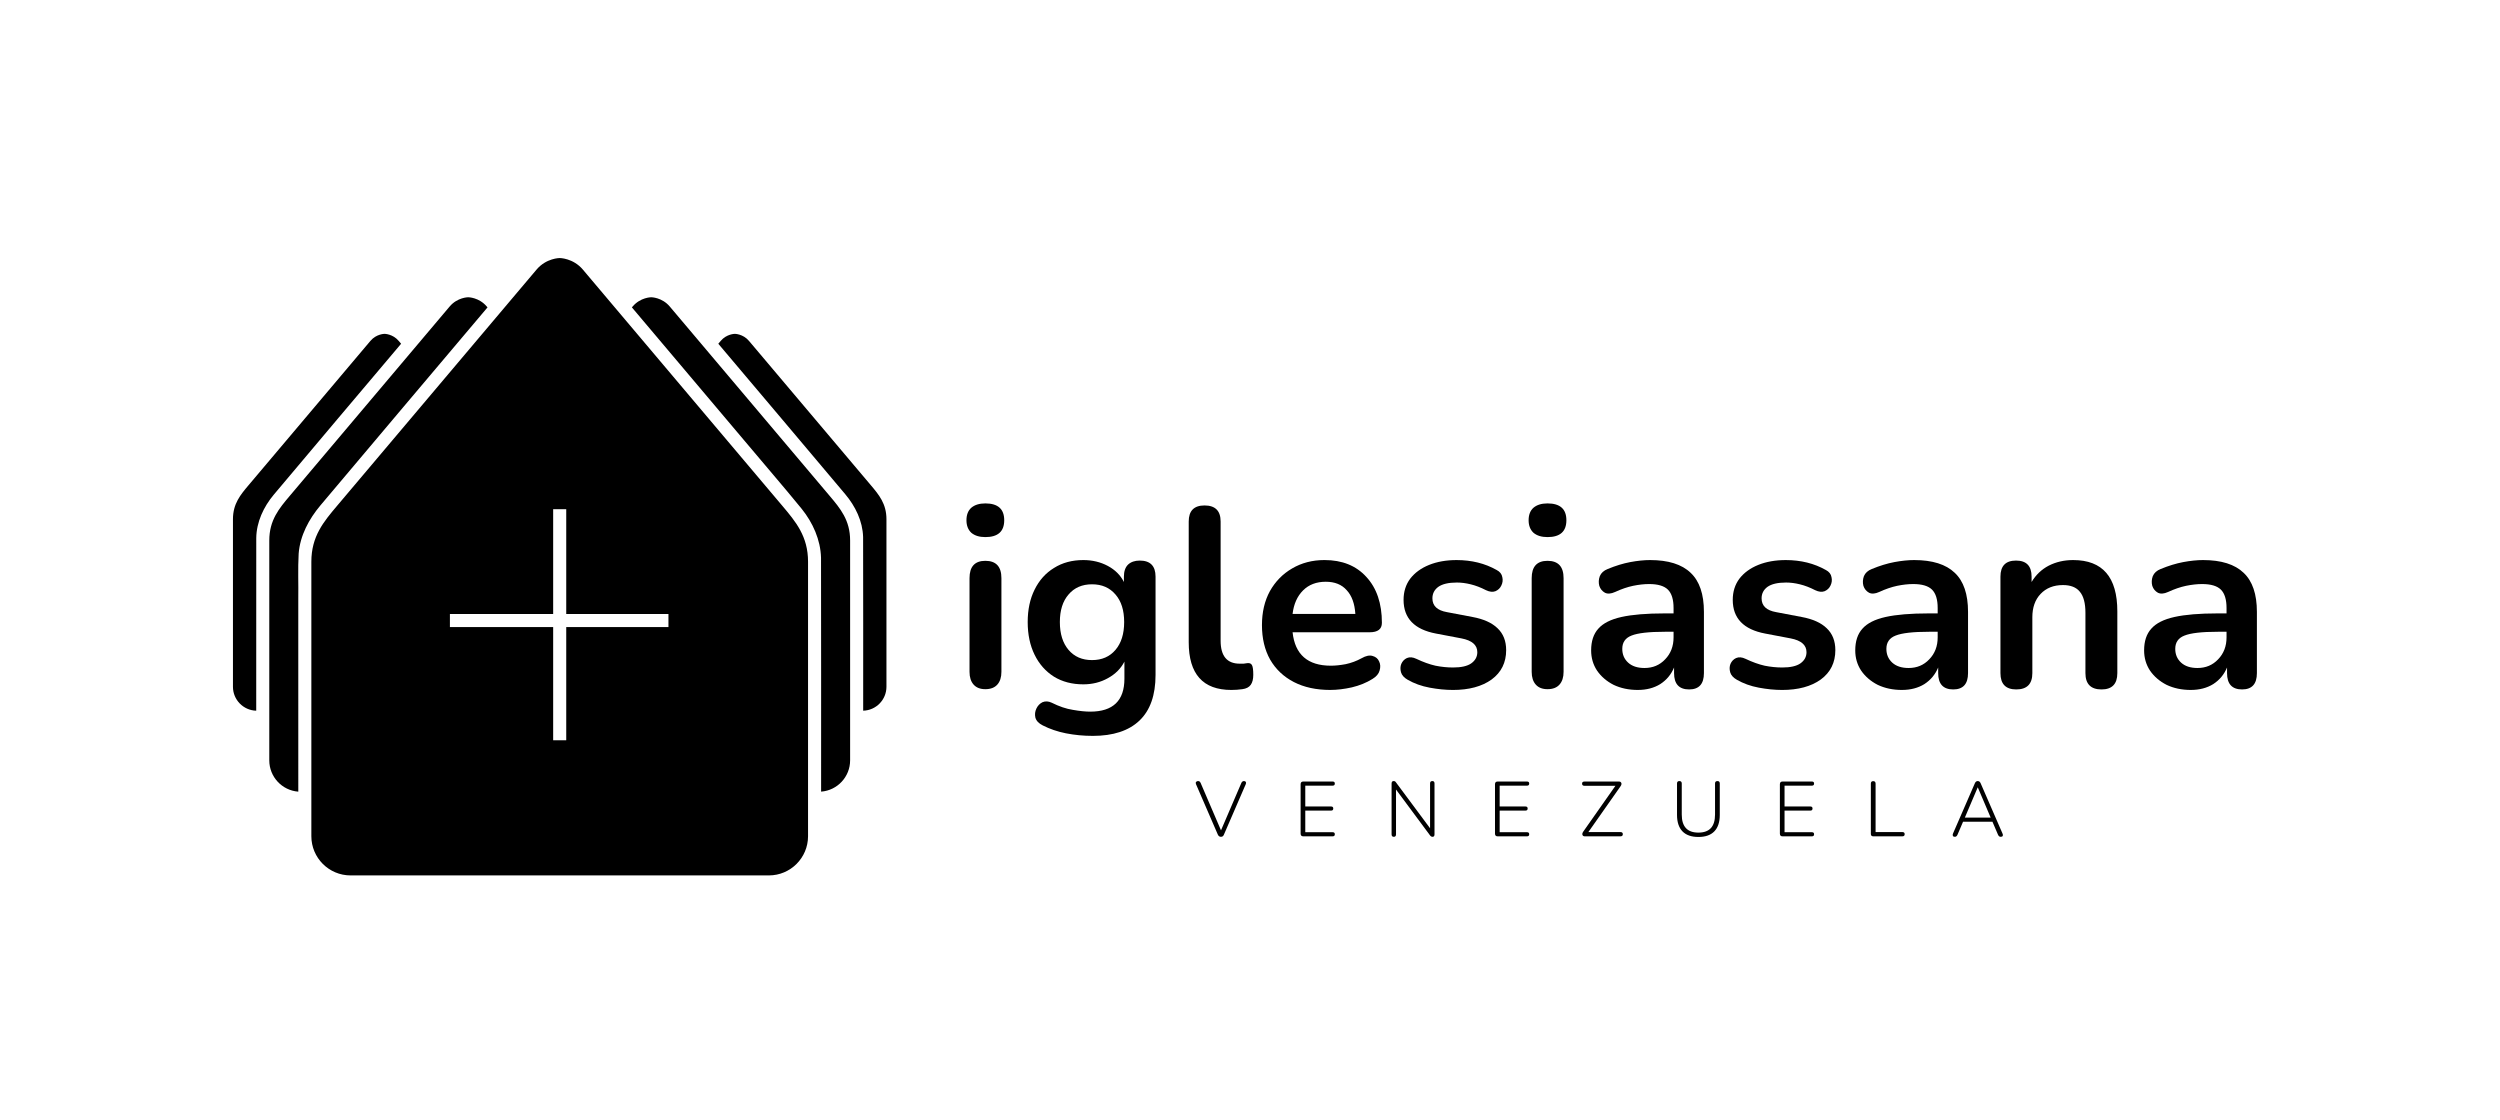
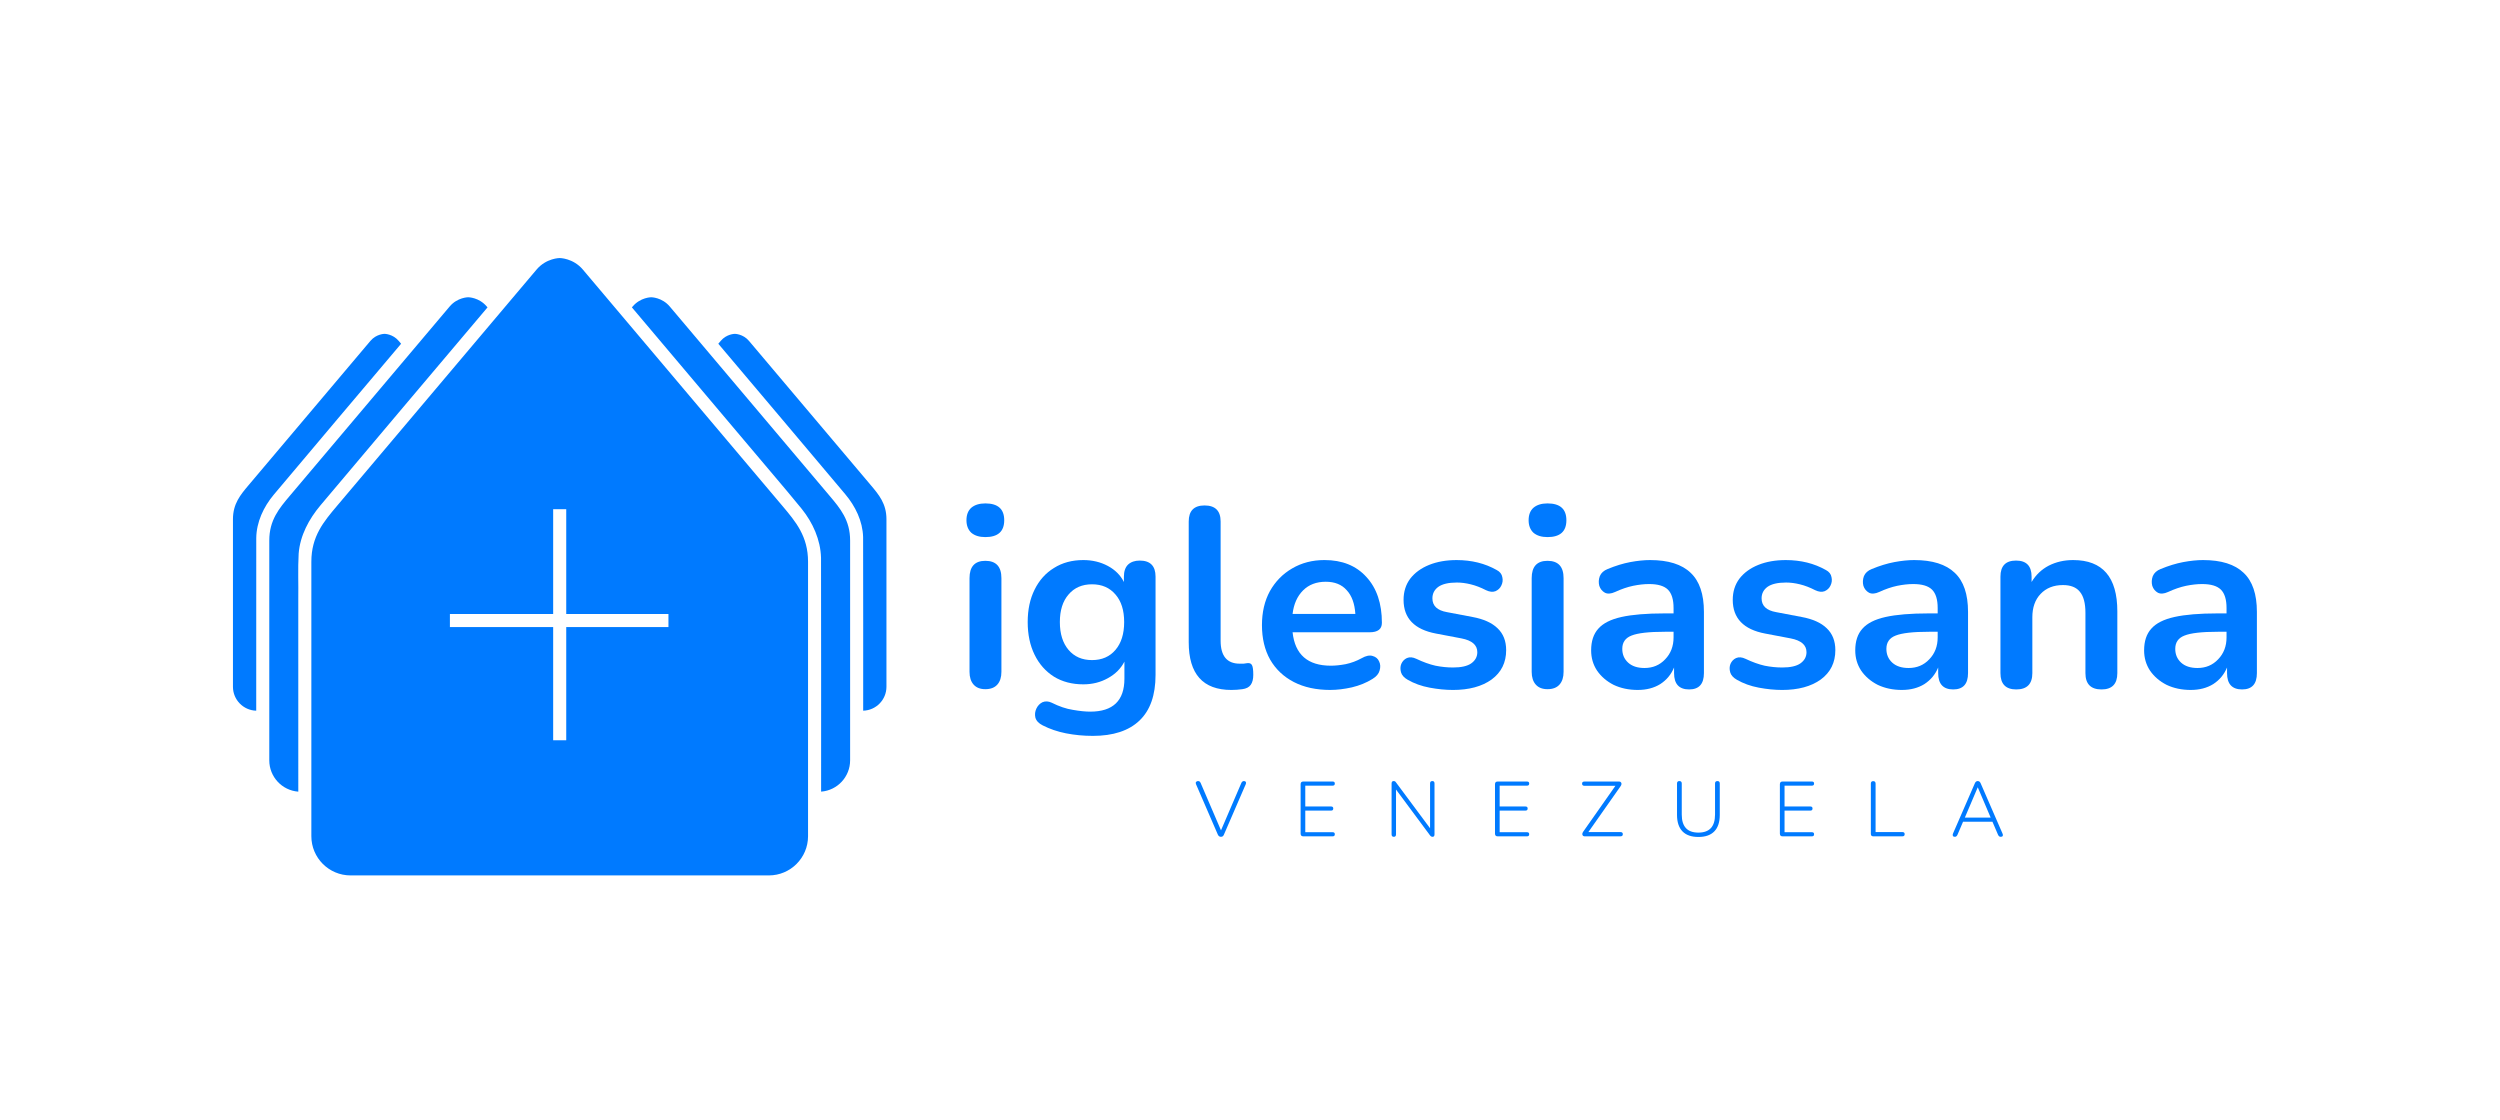
<svg xmlns="http://www.w3.org/2000/svg" xmlns:xlink="http://www.w3.org/1999/xlink" width="3350" height="1500" viewBox="0 0 3350 1500" version="1.1" id="svg989">
  <defs id="defs983">
    <linearGradient id="linearGradient1019-6-7">
      <stop style="stop-color:#00ffff;stop-opacity:1" offset="0" id="stop1570" />
      <stop style="stop-color:#00aaaa;stop-opacity:1" offset="1" id="stop1572" />
    </linearGradient>
    <filter style="color-interpolation-filters:sRGB" id="filter10753" x="-0.01" y="-0.01" width="1.019" height="1.02">
      <feGaussianBlur stdDeviation="5" result="blur" id="feGaussianBlur10745" />
      <feComposite in="SourceGraphic" in2="blur" operator="atop" result="composite1" id="feComposite10747" />
      <feComposite in2="composite1" operator="in" result="composite2" id="feComposite10749" />
      <feComposite in2="composite2" operator="in" result="composite3" id="feComposite10751" />
    </filter>
    <filter style="color-interpolation-filters:sRGB" id="filter14693" x="-0.01" y="-0.01" width="1.019" height="1.02">
      <feGaussianBlur stdDeviation="5 5" result="blur" id="feGaussianBlur14691" />
    </filter>
    <linearGradient xlink:href="#linearGradient1019-6-7" id="linearGradient3020" x1="1388.962" y1="-202.876" x2="116.834" y2="984.163" gradientUnits="userSpaceOnUse" spreadMethod="repeat" />
    <filter style="color-interpolation-filters:sRGB" id="filter876" x="-0.002" width="1.005" y="-0.002" height="1.005">
      <feGaussianBlur stdDeviation="1.215" id="feGaussianBlur878" />
    </filter>
  </defs>
  <g id="layer1" transform="translate(0,364.4583)" style="display:none">
    <path style="opacity:1;fill:url(#linearGradient3020);fill-opacity:1;stroke:none;stroke-width:15.261;stroke-linecap:round;stroke-linejoin:miter;stroke-miterlimit:4;stroke-dasharray:none;stroke-opacity:1;filter:url(#filter876)" d="m 749.999,-204.876 c 0,0 -25.665,2e-5 -44.34,22.143 v 0.002 l -29.736,35.191 -325.922,386 -25.736,30.48 c -25.739,30.481 -49.266,58.344 -49.266,107.019 v 443.941 81.059 c 0,41.421 33.579,75 75,75 h 358.5 v -0.025 H 1054.749 v 0.025 h 95.25 c 41.421,0 75,-33.579 75,-75 v -81.059 -443.941 c 0,-48.675 -23.526,-76.538 -49.264,-107.019 l -25.736,-30.48 -325.922,-386 -29.713,-35.191 c -18.698,-22.145 -44.365,-22.145 -44.365,-22.145 z m -175,75 c 0,0 -20.557,4.1e-4 -35.516,17.736 v 0.002 l -23.818,28.188 -261.059,309.182 -20.615,24.414 c -20.615,24.415 -39.459,46.733 -39.459,85.721 v 355.592 64.928 c 0.008,31.392 24.186,57.486 55.486,59.883 -0.132,-122.6 0.077,-245.208 -0.019,-367.809 0.473,-29.158 -0.953,-58.381 0.713,-87.502 2.661,-34.52 19.694,-66.1 41.625,-92.225 106.304,-126.406 213.076,-252.501 319.59,-378.721 l -1.393,-1.65 c -14.977,-17.738 -35.535,-17.738 -35.535,-17.738 z m 350.002,0 c 0,0 -20.56,6.4e-4 -35.537,17.738 l -1.381,1.637 c 71.789,84.92 143.409,169.991 215.213,254.898 36.412,43.574 73.722,86.413 109.58,130.441 21.306,26.505 35.984,59.12 36.953,93.459 0.364,149.139 0.122,298.288 0.164,447.432 31.281,-2.402 55.447,-28.47 55.475,-59.844 v -64.928 -355.592 c 0,-38.988 -18.844,-61.306 -39.459,-85.721 l -20.615,-24.414 -261.059,-309.182 -23.82,-28.188 v -0.002 c -14.959,-17.736 -35.514,-17.736 -35.514,-17.736 z m -510.004,70 c 0,0 -15.666,7.8e-4 -27.066,13.518 v 0.002 l -18.152,21.482 -198.957,235.631 -15.711,18.607 c -15.711,18.607 -30.072,35.615 -30.072,65.328 v 271.002 49.482 c 0.015,24.777 19.738,45.047 44.506,45.738 -0.083,-110.04 -0.004,-220.085 0.062,-330.123 0.381,-30.703 14.006,-59.746 33.457,-82.99 80.947,-96.432 162.377,-192.532 243.59,-288.74 l -4.574,-5.418 c -11.414,-13.518 -27.082,-13.52 -27.082,-13.52 z m 670.004,0 c 0,0 -15.668,10e-4 -27.082,13.52 l -4.566,5.408 c 80.997,95.862 162.035,191.737 242.809,287.785 19.319,22.938 33.28,51.416 34.148,81.812 0.32,110.744 0.139,221.497 0.148,332.246 24.759,-0.692 44.479,-20.95 44.504,-45.719 v -49.482 -271.002 c 0,-29.713 -14.363,-46.721 -30.074,-65.328 l -15.709,-18.607 -198.959,-235.631 -18.152,-21.482 v -0.002 c -11.4,-13.517 -27.066,-13.518 -27.066,-13.518 z M 737.499,275.46 h 25 v 200.5 h 195.5 v 25 h -195.5 v 216.5 h -25 v -216.5 h -197.5 v -25 h 197.5 z" id="path2018" />
    <rect style="opacity:0.99;fill:#20989f;fill-opacity:1;stroke:none;stroke-width:25;stroke-linecap:round;stroke-linejoin:miter;stroke-miterlimit:4;stroke-dasharray:none;stroke-opacity:1" id="rect1992" height="100" x="994" y="260.041" width="0" />
  </g>
  <g id="layer2" style="display:inline">
-     <g aria-label="iglesiasana" transform="matrix(9.122055,0,0,9.122055,-3057.648,-16018.271)" style="font-style:normal;font-variant:normal;font-weight:bold;font-stretch:normal;font-size:37.485px;line-height:1.25;font-family:Nunito;-inkscape-font-specification:'Nunito Bold';letter-spacing:0px;word-spacing:0px;fill:#000000;fill-opacity:1;stroke:none" id="flowRoot1017">
-       <path d="m 479.936,1834.891 q -1.312,0 -2.062,-0.637 -0.712,-0.675 -0.712,-1.837 0,-1.2 0.712,-1.837 0.75,-0.637 2.062,-0.637 2.774,0 2.774,2.474 0,2.474 -2.774,2.474 z m 0,22.341 q -1.125,0 -1.724,-0.675 -0.6,-0.675 -0.6,-1.874 v -13.757 q 0,-2.549 2.324,-2.549 2.362,0 2.362,2.549 v 13.757 q 0,1.2 -0.6,1.874 -0.6,0.675 -1.762,0.675 z" style="font-style:normal;font-variant:normal;font-weight:bold;font-stretch:normal;font-size:37.485px;font-family:Nunito;-inkscape-font-specification:'Nunito Bold';letter-spacing:0px;fill:#000000;fill-opacity:1" id="path967" />
-       <path d="m 495.718,1864.092 q -2.024,0 -3.936,-0.375 -1.874,-0.375 -3.411,-1.162 -0.9,-0.45 -1.087,-1.162 -0.15,-0.675 0.15,-1.312 0.3,-0.637 0.9,-0.937 0.637,-0.262 1.349,0.075 1.649,0.825 3.111,1.05 1.499,0.262 2.549,0.262 5.023,0 5.023,-4.836 v -2.511 q -0.787,1.537 -2.437,2.437 -1.612,0.9 -3.599,0.9 -2.474,0 -4.311,-1.125 -1.837,-1.162 -2.849,-3.224 -1.012,-2.062 -1.012,-4.798 0,-2.736 1.012,-4.761 1.012,-2.062 2.849,-3.186 1.837,-1.162 4.311,-1.162 1.987,0 3.599,0.862 1.612,0.862 2.362,2.362 v -0.787 q 0,-1.162 0.6,-1.762 0.637,-0.6 1.724,-0.6 2.324,0 2.324,2.362 v 14.432 q 0,4.461 -2.362,6.71 -2.362,2.249 -6.86,2.249 z m -0.112,-11.133 q 2.174,0 3.449,-1.5 1.274,-1.499 1.274,-4.086 0,-2.587 -1.274,-4.048 -1.274,-1.5 -3.449,-1.5 -2.174,0 -3.449,1.5 -1.274,1.462 -1.274,4.048 0,2.586 1.274,4.086 1.274,1.5 3.449,1.5 z" style="font-style:normal;font-variant:normal;font-weight:bold;font-stretch:normal;font-size:37.485px;font-family:Nunito;-inkscape-font-specification:'Nunito Bold';letter-spacing:0px;fill:#000000;fill-opacity:1" id="path969" />
-       <path d="m 516.072,1857.345 q -6.26,0 -6.26,-7.01 v -17.73 q 0,-2.362 2.324,-2.362 2.362,0 2.362,2.362 v 17.506 q 0,3.374 2.811,3.374 0.3,0 0.562,0 0.262,-0.037 0.525,-0.075 0.525,-0.075 0.712,0.3 0.187,0.337 0.187,1.424 0,0.937 -0.375,1.462 -0.375,0.525 -1.237,0.637 -0.787,0.112 -1.612,0.112 z" style="font-style:normal;font-variant:normal;font-weight:bold;font-stretch:normal;font-size:37.485px;font-family:Nunito;-inkscape-font-specification:'Nunito Bold';letter-spacing:0px;fill:#000000;fill-opacity:1" id="path971" />
-       <path d="m 530.616,1857.345 q -3.111,0 -5.36,-1.162 -2.249,-1.162 -3.486,-3.299 -1.2,-2.137 -1.2,-5.061 0,-2.849 1.162,-4.986 1.2,-2.137 3.261,-3.336 2.099,-1.237 4.761,-1.237 3.898,0 6.148,2.474 2.287,2.474 2.287,6.747 0,1.387 -1.799,1.387 h -11.321 q 0.525,4.91 5.623,4.91 0.975,0 2.174,-0.225 1.237,-0.262 2.324,-0.862 0.975,-0.562 1.649,-0.337 0.675,0.187 0.937,0.787 0.3,0.6 0.075,1.349 -0.187,0.712 -1.05,1.237 -1.312,0.825 -3.036,1.237 -1.687,0.375 -3.149,0.375 z m -0.675,-15.894 q -2.062,0 -3.336,1.274 -1.274,1.274 -1.537,3.449 h 9.221 q -0.15,-2.287 -1.274,-3.486 -1.087,-1.237 -3.074,-1.237 z" style="font-style:normal;font-variant:normal;font-weight:bold;font-stretch:normal;font-size:37.485px;font-family:Nunito;-inkscape-font-specification:'Nunito Bold';letter-spacing:0px;fill:#000000;fill-opacity:1" id="path973" />
-       <path d="m 548.609,1857.345 q -1.612,0 -3.411,-0.337 -1.799,-0.337 -3.224,-1.162 -0.787,-0.45 -0.975,-1.087 -0.187,-0.675 0.037,-1.237 0.262,-0.6 0.825,-0.862 0.6,-0.262 1.387,0.112 1.499,0.712 2.811,1.012 1.312,0.262 2.586,0.262 1.799,0 2.661,-0.6 0.9,-0.637 0.9,-1.649 0,-1.574 -2.324,-2.024 l -3.749,-0.712 q -4.761,-0.9 -4.761,-4.948 0,-1.799 0.975,-3.111 1.012,-1.312 2.774,-2.024 1.762,-0.712 4.048,-0.712 3.299,0 5.885,1.462 0.712,0.375 0.825,1.05 0.15,0.637 -0.15,1.237 -0.262,0.562 -0.862,0.825 -0.6,0.225 -1.387,-0.15 -1.162,-0.6 -2.249,-0.862 -1.05,-0.262 -2.024,-0.262 -1.837,0 -2.736,0.637 -0.862,0.637 -0.862,1.687 0,1.649 2.137,2.024 l 3.749,0.712 q 2.437,0.45 3.674,1.649 1.274,1.2 1.274,3.224 0,2.736 -2.137,4.311 -2.137,1.537 -5.698,1.537 z" style="font-style:normal;font-variant:normal;font-weight:bold;font-stretch:normal;font-size:37.485px;font-family:Nunito;-inkscape-font-specification:'Nunito Bold';letter-spacing:0px;fill:#000000;fill-opacity:1" id="path975" />
-       <path d="m 562.516,1834.891 q -1.312,0 -2.062,-0.637 -0.712,-0.675 -0.712,-1.837 0,-1.2 0.712,-1.837 0.75,-0.637 2.062,-0.637 2.774,0 2.774,2.474 0,2.474 -2.774,2.474 z m 0,22.341 q -1.125,0 -1.724,-0.675 -0.6,-0.675 -0.6,-1.874 v -13.757 q 0,-2.549 2.324,-2.549 2.362,0 2.362,2.549 v 13.757 q 0,1.2 -0.6,1.874 -0.6,0.675 -1.762,0.675 z" style="font-style:normal;font-variant:normal;font-weight:bold;font-stretch:normal;font-size:37.485px;font-family:Nunito;-inkscape-font-specification:'Nunito Bold';letter-spacing:0px;fill:#000000;fill-opacity:1" id="path977" />
-       <path d="m 575.786,1857.345 q -1.987,0 -3.561,-0.75 -1.537,-0.787 -2.437,-2.099 -0.862,-1.312 -0.862,-2.961 0,-2.024 1.05,-3.186 1.05,-1.2 3.411,-1.724 2.362,-0.525 6.335,-0.525 h 1.312 v -0.787 q 0,-1.874 -0.825,-2.699 -0.825,-0.825 -2.774,-0.825 -1.087,0 -2.362,0.262 -1.237,0.262 -2.624,0.9 -0.9,0.412 -1.499,0.113 -0.6,-0.337 -0.825,-1.012 -0.187,-0.712 0.075,-1.425 0.3,-0.712 1.162,-1.05 1.724,-0.712 3.299,-1.012 1.612,-0.3 2.924,-0.3 4.011,0 5.96,1.874 1.949,1.837 1.949,5.735 v 8.996 q 0,2.399 -2.174,2.399 -2.212,0 -2.212,-2.399 v -0.825 q -0.637,1.537 -2.024,2.437 -1.387,0.862 -3.299,0.862 z m 0.975,-3.224 q 1.837,0 3.036,-1.274 1.237,-1.274 1.237,-3.224 v -0.825 h -1.274 q -3.524,0 -4.911,0.562 -1.349,0.525 -1.349,1.949 0,1.237 0.862,2.024 0.862,0.787 2.399,0.787 z" style="font-style:normal;font-variant:normal;font-weight:bold;font-stretch:normal;font-size:37.485px;font-family:Nunito;-inkscape-font-specification:'Nunito Bold';letter-spacing:0px;fill:#000000;fill-opacity:1" id="path979" />
-       <path d="m 596.965,1857.345 q -1.612,0 -3.411,-0.337 -1.799,-0.337 -3.224,-1.162 -0.787,-0.45 -0.975,-1.087 -0.187,-0.675 0.037,-1.237 0.262,-0.6 0.825,-0.862 0.6,-0.262 1.387,0.112 1.499,0.712 2.811,1.012 1.312,0.262 2.586,0.262 1.799,0 2.661,-0.6 0.9,-0.637 0.9,-1.649 0,-1.574 -2.324,-2.024 l -3.749,-0.712 q -4.761,-0.9 -4.761,-4.948 0,-1.799 0.975,-3.111 1.012,-1.312 2.774,-2.024 1.762,-0.712 4.048,-0.712 3.299,0 5.885,1.462 0.712,0.375 0.825,1.05 0.15,0.637 -0.15,1.237 -0.262,0.562 -0.862,0.825 -0.6,0.225 -1.387,-0.15 -1.162,-0.6 -2.249,-0.862 -1.05,-0.262 -2.024,-0.262 -1.837,0 -2.736,0.637 -0.862,0.637 -0.862,1.687 0,1.649 2.137,2.024 l 3.749,0.712 q 2.437,0.45 3.674,1.649 1.274,1.2 1.274,3.224 0,2.736 -2.137,4.311 -2.137,1.537 -5.698,1.537 z" style="font-style:normal;font-variant:normal;font-weight:bold;font-stretch:normal;font-size:37.485px;font-family:Nunito;-inkscape-font-specification:'Nunito Bold';letter-spacing:0px;fill:#000000;fill-opacity:1" id="path981" />
-       <path d="m 614.583,1857.345 q -1.987,0 -3.561,-0.75 -1.537,-0.787 -2.437,-2.099 -0.862,-1.312 -0.862,-2.961 0,-2.024 1.05,-3.186 1.05,-1.2 3.411,-1.724 2.362,-0.525 6.335,-0.525 h 1.312 v -0.787 q 0,-1.874 -0.825,-2.699 -0.825,-0.825 -2.774,-0.825 -1.087,0 -2.362,0.262 -1.237,0.262 -2.624,0.9 -0.9,0.412 -1.499,0.113 -0.6,-0.337 -0.825,-1.012 -0.187,-0.712 0.075,-1.425 0.3,-0.712 1.162,-1.05 1.724,-0.712 3.299,-1.012 1.612,-0.3 2.924,-0.3 4.011,0 5.96,1.874 1.949,1.837 1.949,5.735 v 8.996 q 0,2.399 -2.174,2.399 -2.212,0 -2.212,-2.399 v -0.825 q -0.637,1.537 -2.024,2.437 -1.387,0.862 -3.299,0.862 z m 0.975,-3.224 q 1.837,0 3.036,-1.274 1.237,-1.274 1.237,-3.224 v -0.825 h -1.274 q -3.524,0 -4.911,0.562 -1.349,0.525 -1.349,1.949 0,1.237 0.862,2.024 0.862,0.787 2.399,0.787 z" style="font-style:normal;font-variant:normal;font-weight:bold;font-stretch:normal;font-size:37.485px;font-family:Nunito;-inkscape-font-specification:'Nunito Bold';letter-spacing:0px;fill:#000000;fill-opacity:1" id="path983" />
-       <path d="m 631.376,1857.27 q -2.324,0 -2.324,-2.399 v -14.169 q 0,-2.362 2.287,-2.362 2.287,0 2.287,2.362 v 0.787 q 0.937,-1.574 2.512,-2.399 1.612,-0.825 3.599,-0.825 6.485,0 6.485,7.535 v 9.071 q 0,2.399 -2.324,2.399 -2.362,0 -2.362,-2.399 v -8.847 q 0,-2.137 -0.825,-3.111 -0.787,-0.975 -2.474,-0.975 -2.062,0 -3.299,1.312 -1.2,1.274 -1.2,3.411 v 8.209 q 0,2.399 -2.362,2.399 z" style="font-style:normal;font-variant:normal;font-weight:bold;font-stretch:normal;font-size:37.485px;font-family:Nunito;-inkscape-font-specification:'Nunito Bold';letter-spacing:0px;fill:#000000;fill-opacity:1" id="path985" />
-       <path d="m 657.016,1857.345 q -1.987,0 -3.561,-0.75 -1.537,-0.787 -2.437,-2.099 -0.862,-1.312 -0.862,-2.961 0,-2.024 1.05,-3.186 1.05,-1.2 3.411,-1.724 2.362,-0.525 6.335,-0.525 h 1.312 v -0.787 q 0,-1.874 -0.825,-2.699 -0.825,-0.825 -2.774,-0.825 -1.087,0 -2.362,0.262 -1.237,0.262 -2.624,0.9 -0.9,0.412 -1.499,0.113 -0.6,-0.337 -0.825,-1.012 -0.187,-0.712 0.075,-1.425 0.3,-0.712 1.162,-1.05 1.724,-0.712 3.299,-1.012 1.612,-0.3 2.924,-0.3 4.011,0 5.96,1.874 1.949,1.837 1.949,5.735 v 8.996 q 0,2.399 -2.174,2.399 -2.212,0 -2.212,-2.399 v -0.825 q -0.637,1.537 -2.024,2.437 -1.387,0.862 -3.299,0.862 z m 0.975,-3.224 q 1.837,0 3.036,-1.274 1.237,-1.274 1.237,-3.224 v -0.825 h -1.274 q -3.524,0 -4.911,0.562 -1.349,0.525 -1.349,1.949 0,1.237 0.862,2.024 0.862,0.787 2.399,0.787 z" style="font-style:normal;font-variant:normal;font-weight:bold;font-stretch:normal;font-size:37.485px;font-family:Nunito;-inkscape-font-specification:'Nunito Bold';letter-spacing:0px;fill:#000000;fill-opacity:1" id="path987" />
+     <g aria-label="iglesiasana" transform="matrix(9.122055,0,0,9.122055,-3057.648,-16018.271)" style="font-style:normal;font-variant:normal;font-weight:bold;font-stretch:normal;font-size:37.485px;line-height:1.25;font-family:Nunito;-inkscape-font-specification:'Nunito Bold';letter-spacing:0px;word-spacing:0px;fill:#007aff;fill-opacity:1;stroke:none" id="flowRoot1017">
+       <path d="m 479.936,1834.891 q -1.312,0 -2.062,-0.637 -0.712,-0.675 -0.712,-1.837 0,-1.2 0.712,-1.837 0.75,-0.637 2.062,-0.637 2.774,0 2.774,2.474 0,2.474 -2.774,2.474 z m 0,22.341 q -1.125,0 -1.724,-0.675 -0.6,-0.675 -0.6,-1.874 v -13.757 q 0,-2.549 2.324,-2.549 2.362,0 2.362,2.549 v 13.757 q 0,1.2 -0.6,1.874 -0.6,0.675 -1.762,0.675 z" style="font-style:normal;font-variant:normal;font-weight:bold;font-stretch:normal;font-size:37.485px;font-family:Nunito;-inkscape-font-specification:'Nunito Bold';letter-spacing:0px;fill:#007aff;fill-opacity:1" id="path967" />
+       <path d="m 495.718,1864.092 q -2.024,0 -3.936,-0.375 -1.874,-0.375 -3.411,-1.162 -0.9,-0.45 -1.087,-1.162 -0.15,-0.675 0.15,-1.312 0.3,-0.637 0.9,-0.937 0.637,-0.262 1.349,0.075 1.649,0.825 3.111,1.05 1.499,0.262 2.549,0.262 5.023,0 5.023,-4.836 v -2.511 q -0.787,1.537 -2.437,2.437 -1.612,0.9 -3.599,0.9 -2.474,0 -4.311,-1.125 -1.837,-1.162 -2.849,-3.224 -1.012,-2.062 -1.012,-4.798 0,-2.736 1.012,-4.761 1.012,-2.062 2.849,-3.186 1.837,-1.162 4.311,-1.162 1.987,0 3.599,0.862 1.612,0.862 2.362,2.362 v -0.787 q 0,-1.162 0.6,-1.762 0.637,-0.6 1.724,-0.6 2.324,0 2.324,2.362 v 14.432 q 0,4.461 -2.362,6.71 -2.362,2.249 -6.86,2.249 z m -0.112,-11.133 q 2.174,0 3.449,-1.5 1.274,-1.499 1.274,-4.086 0,-2.587 -1.274,-4.048 -1.274,-1.5 -3.449,-1.5 -2.174,0 -3.449,1.5 -1.274,1.462 -1.274,4.048 0,2.586 1.274,4.086 1.274,1.5 3.449,1.5 z" style="font-style:normal;font-variant:normal;font-weight:bold;font-stretch:normal;font-size:37.485px;font-family:Nunito;-inkscape-font-specification:'Nunito Bold';letter-spacing:0px;fill:#007aff;fill-opacity:1" id="path969" />
+       <path d="m 516.072,1857.345 q -6.26,0 -6.26,-7.01 v -17.73 q 0,-2.362 2.324,-2.362 2.362,0 2.362,2.362 v 17.506 q 0,3.374 2.811,3.374 0.3,0 0.562,0 0.262,-0.037 0.525,-0.075 0.525,-0.075 0.712,0.3 0.187,0.337 0.187,1.424 0,0.937 -0.375,1.462 -0.375,0.525 -1.237,0.637 -0.787,0.112 -1.612,0.112 z" style="font-style:normal;font-variant:normal;font-weight:bold;font-stretch:normal;font-size:37.485px;font-family:Nunito;-inkscape-font-specification:'Nunito Bold';letter-spacing:0px;fill:#007aff;fill-opacity:1" id="path971" />
+       <path d="m 530.616,1857.345 q -3.111,0 -5.36,-1.162 -2.249,-1.162 -3.486,-3.299 -1.2,-2.137 -1.2,-5.061 0,-2.849 1.162,-4.986 1.2,-2.137 3.261,-3.336 2.099,-1.237 4.761,-1.237 3.898,0 6.148,2.474 2.287,2.474 2.287,6.747 0,1.387 -1.799,1.387 h -11.321 q 0.525,4.91 5.623,4.91 0.975,0 2.174,-0.225 1.237,-0.262 2.324,-0.862 0.975,-0.562 1.649,-0.337 0.675,0.187 0.937,0.787 0.3,0.6 0.075,1.349 -0.187,0.712 -1.05,1.237 -1.312,0.825 -3.036,1.237 -1.687,0.375 -3.149,0.375 z m -0.675,-15.894 q -2.062,0 -3.336,1.274 -1.274,1.274 -1.537,3.449 h 9.221 q -0.15,-2.287 -1.274,-3.486 -1.087,-1.237 -3.074,-1.237 z" style="font-style:normal;font-variant:normal;font-weight:bold;font-stretch:normal;font-size:37.485px;font-family:Nunito;-inkscape-font-specification:'Nunito Bold';letter-spacing:0px;fill:#007aff;fill-opacity:1" id="path973" />
+       <path d="m 548.609,1857.345 q -1.612,0 -3.411,-0.337 -1.799,-0.337 -3.224,-1.162 -0.787,-0.45 -0.975,-1.087 -0.187,-0.675 0.037,-1.237 0.262,-0.6 0.825,-0.862 0.6,-0.262 1.387,0.112 1.499,0.712 2.811,1.012 1.312,0.262 2.586,0.262 1.799,0 2.661,-0.6 0.9,-0.637 0.9,-1.649 0,-1.574 -2.324,-2.024 l -3.749,-0.712 q -4.761,-0.9 -4.761,-4.948 0,-1.799 0.975,-3.111 1.012,-1.312 2.774,-2.024 1.762,-0.712 4.048,-0.712 3.299,0 5.885,1.462 0.712,0.375 0.825,1.05 0.15,0.637 -0.15,1.237 -0.262,0.562 -0.862,0.825 -0.6,0.225 -1.387,-0.15 -1.162,-0.6 -2.249,-0.862 -1.05,-0.262 -2.024,-0.262 -1.837,0 -2.736,0.637 -0.862,0.637 -0.862,1.687 0,1.649 2.137,2.024 l 3.749,0.712 q 2.437,0.45 3.674,1.649 1.274,1.2 1.274,3.224 0,2.736 -2.137,4.311 -2.137,1.537 -5.698,1.537 z" style="font-style:normal;font-variant:normal;font-weight:bold;font-stretch:normal;font-size:37.485px;font-family:Nunito;-inkscape-font-specification:'Nunito Bold';letter-spacing:0px;fill:#007aff;fill-opacity:1" id="path975" />
+       <path d="m 562.516,1834.891 q -1.312,0 -2.062,-0.637 -0.712,-0.675 -0.712,-1.837 0,-1.2 0.712,-1.837 0.75,-0.637 2.062,-0.637 2.774,0 2.774,2.474 0,2.474 -2.774,2.474 z m 0,22.341 q -1.125,0 -1.724,-0.675 -0.6,-0.675 -0.6,-1.874 v -13.757 q 0,-2.549 2.324,-2.549 2.362,0 2.362,2.549 v 13.757 q 0,1.2 -0.6,1.874 -0.6,0.675 -1.762,0.675 z" style="font-style:normal;font-variant:normal;font-weight:bold;font-stretch:normal;font-size:37.485px;font-family:Nunito;-inkscape-font-specification:'Nunito Bold';letter-spacing:0px;fill:#007aff;fill-opacity:1" id="path977" />
+       <path d="m 575.786,1857.345 q -1.987,0 -3.561,-0.75 -1.537,-0.787 -2.437,-2.099 -0.862,-1.312 -0.862,-2.961 0,-2.024 1.05,-3.186 1.05,-1.2 3.411,-1.724 2.362,-0.525 6.335,-0.525 h 1.312 v -0.787 q 0,-1.874 -0.825,-2.699 -0.825,-0.825 -2.774,-0.825 -1.087,0 -2.362,0.262 -1.237,0.262 -2.624,0.9 -0.9,0.412 -1.499,0.113 -0.6,-0.337 -0.825,-1.012 -0.187,-0.712 0.075,-1.425 0.3,-0.712 1.162,-1.05 1.724,-0.712 3.299,-1.012 1.612,-0.3 2.924,-0.3 4.011,0 5.96,1.874 1.949,1.837 1.949,5.735 v 8.996 q 0,2.399 -2.174,2.399 -2.212,0 -2.212,-2.399 v -0.825 q -0.637,1.537 -2.024,2.437 -1.387,0.862 -3.299,0.862 z m 0.975,-3.224 q 1.837,0 3.036,-1.274 1.237,-1.274 1.237,-3.224 v -0.825 h -1.274 q -3.524,0 -4.911,0.562 -1.349,0.525 -1.349,1.949 0,1.237 0.862,2.024 0.862,0.787 2.399,0.787 z" style="font-style:normal;font-variant:normal;font-weight:bold;font-stretch:normal;font-size:37.485px;font-family:Nunito;-inkscape-font-specification:'Nunito Bold';letter-spacing:0px;fill:#007aff;fill-opacity:1" id="path979" />
+       <path d="m 596.965,1857.345 q -1.612,0 -3.411,-0.337 -1.799,-0.337 -3.224,-1.162 -0.787,-0.45 -0.975,-1.087 -0.187,-0.675 0.037,-1.237 0.262,-0.6 0.825,-0.862 0.6,-0.262 1.387,0.112 1.499,0.712 2.811,1.012 1.312,0.262 2.586,0.262 1.799,0 2.661,-0.6 0.9,-0.637 0.9,-1.649 0,-1.574 -2.324,-2.024 l -3.749,-0.712 q -4.761,-0.9 -4.761,-4.948 0,-1.799 0.975,-3.111 1.012,-1.312 2.774,-2.024 1.762,-0.712 4.048,-0.712 3.299,0 5.885,1.462 0.712,0.375 0.825,1.05 0.15,0.637 -0.15,1.237 -0.262,0.562 -0.862,0.825 -0.6,0.225 -1.387,-0.15 -1.162,-0.6 -2.249,-0.862 -1.05,-0.262 -2.024,-0.262 -1.837,0 -2.736,0.637 -0.862,0.637 -0.862,1.687 0,1.649 2.137,2.024 l 3.749,0.712 q 2.437,0.45 3.674,1.649 1.274,1.2 1.274,3.224 0,2.736 -2.137,4.311 -2.137,1.537 -5.698,1.537 z" style="font-style:normal;font-variant:normal;font-weight:bold;font-stretch:normal;font-size:37.485px;font-family:Nunito;-inkscape-font-specification:'Nunito Bold';letter-spacing:0px;fill:#007aff;fill-opacity:1" id="path981" />
+       <path d="m 614.583,1857.345 q -1.987,0 -3.561,-0.75 -1.537,-0.787 -2.437,-2.099 -0.862,-1.312 -0.862,-2.961 0,-2.024 1.05,-3.186 1.05,-1.2 3.411,-1.724 2.362,-0.525 6.335,-0.525 h 1.312 v -0.787 q 0,-1.874 -0.825,-2.699 -0.825,-0.825 -2.774,-0.825 -1.087,0 -2.362,0.262 -1.237,0.262 -2.624,0.9 -0.9,0.412 -1.499,0.113 -0.6,-0.337 -0.825,-1.012 -0.187,-0.712 0.075,-1.425 0.3,-0.712 1.162,-1.05 1.724,-0.712 3.299,-1.012 1.612,-0.3 2.924,-0.3 4.011,0 5.96,1.874 1.949,1.837 1.949,5.735 v 8.996 q 0,2.399 -2.174,2.399 -2.212,0 -2.212,-2.399 v -0.825 q -0.637,1.537 -2.024,2.437 -1.387,0.862 -3.299,0.862 z m 0.975,-3.224 q 1.837,0 3.036,-1.274 1.237,-1.274 1.237,-3.224 v -0.825 h -1.274 q -3.524,0 -4.911,0.562 -1.349,0.525 -1.349,1.949 0,1.237 0.862,2.024 0.862,0.787 2.399,0.787 z" style="font-style:normal;font-variant:normal;font-weight:bold;font-stretch:normal;font-size:37.485px;font-family:Nunito;-inkscape-font-specification:'Nunito Bold';letter-spacing:0px;fill:#007aff;fill-opacity:1" id="path983" />
+       <path d="m 631.376,1857.27 q -2.324,0 -2.324,-2.399 v -14.169 q 0,-2.362 2.287,-2.362 2.287,0 2.287,2.362 v 0.787 q 0.937,-1.574 2.512,-2.399 1.612,-0.825 3.599,-0.825 6.485,0 6.485,7.535 v 9.071 q 0,2.399 -2.324,2.399 -2.362,0 -2.362,-2.399 v -8.847 q 0,-2.137 -0.825,-3.111 -0.787,-0.975 -2.474,-0.975 -2.062,0 -3.299,1.312 -1.2,1.274 -1.2,3.411 v 8.209 q 0,2.399 -2.362,2.399 z" style="font-style:normal;font-variant:normal;font-weight:bold;font-stretch:normal;font-size:37.485px;font-family:Nunito;-inkscape-font-specification:'Nunito Bold';letter-spacing:0px;fill:#007aff;fill-opacity:1" id="path985" />
+       <path d="m 657.016,1857.345 q -1.987,0 -3.561,-0.75 -1.537,-0.787 -2.437,-2.099 -0.862,-1.312 -0.862,-2.961 0,-2.024 1.05,-3.186 1.05,-1.2 3.411,-1.724 2.362,-0.525 6.335,-0.525 h 1.312 v -0.787 q 0,-1.874 -0.825,-2.699 -0.825,-0.825 -2.774,-0.825 -1.087,0 -2.362,0.262 -1.237,0.262 -2.624,0.9 -0.9,0.412 -1.499,0.113 -0.6,-0.337 -0.825,-1.012 -0.187,-0.712 0.075,-1.425 0.3,-0.712 1.162,-1.05 1.724,-0.712 3.299,-1.012 1.612,-0.3 2.924,-0.3 4.011,0 5.96,1.874 1.949,1.837 1.949,5.735 v 8.996 q 0,2.399 -2.174,2.399 -2.212,0 -2.212,-2.399 v -0.825 q -0.637,1.537 -2.024,2.437 -1.387,0.862 -3.299,0.862 z m 0.975,-3.224 q 1.837,0 3.036,-1.274 1.237,-1.274 1.237,-3.224 v -0.825 h -1.274 q -3.524,0 -4.911,0.562 -1.349,0.525 -1.349,1.949 0,1.237 0.862,2.024 0.862,0.787 2.399,0.787 z" style="font-style:normal;font-variant:normal;font-weight:bold;font-stretch:normal;font-size:37.485px;font-family:Nunito;-inkscape-font-specification:'Nunito Bold';letter-spacing:0px;fill:#007aff;fill-opacity:1" id="path987" />
    </g>
-     <g aria-label="VENEZUELA" transform="matrix(4.438486,0,0,4.438486,-508.3407,-7102.999)" style="font-style:normal;font-variant:normal;font-weight:normal;font-stretch:normal;font-size:32.688px;line-height:1.25;font-family:Nunito;-inkscape-font-specification:Nunito;letter-spacing:14.009px;word-spacing:0px;fill:#000000;fill-opacity:1;stroke:none" id="flowRoot1025">
-       <path d="m 483.132,1852.956 q -0.634,0 -0.939,-0.681 l -6.595,-15.232 q -0.164,-0.422 0.047,-0.657 0.211,-0.258 0.563,-0.258 0.329,0 0.493,0.141 0.164,0.141 0.305,0.422 l 6.149,14.317 6.149,-14.317 q 0.258,-0.563 0.798,-0.563 0.376,0 0.54,0.258 0.164,0.258 0,0.657 l -6.595,15.232 q -0.141,0.352 -0.352,0.516 -0.211,0.164 -0.563,0.164 z" style="font-style:normal;font-variant:normal;font-weight:300;font-stretch:normal;font-size:23.47px;font-family:Nunito;-inkscape-font-specification:'Nunito Light';letter-spacing:13.945px;fill:#000000;fill-opacity:1" id="path948" />
-       <path d="m 507.991,1852.815 q -0.798,0 -0.798,-0.822 v -14.904 q 0,-0.821 0.798,-0.821 h 8.872 q 0.657,0 0.657,0.61 0,0.634 -0.657,0.634 h -8.262 v 6.29 h 7.792 q 0.657,0 0.657,0.61 0,0.634 -0.657,0.634 h -7.792 v 6.525 h 8.262 q 0.657,0 0.657,0.61 0,0.634 -0.657,0.634 z" style="font-style:normal;font-variant:normal;font-weight:300;font-stretch:normal;font-size:23.47px;font-family:Nunito;-inkscape-font-specification:'Nunito Light';letter-spacing:13.945px;fill:#000000;fill-opacity:1" id="path950" />
-       <path d="m 535.338,1852.956 q -0.681,0 -0.681,-0.728 v -15.35 q 0,-0.751 0.61,-0.751 0.282,0 0.422,0.094 0.164,0.094 0.329,0.352 l 10.256,13.8 v -13.542 q 0,-0.704 0.681,-0.704 0.657,0 0.657,0.704 v 15.396 q 0,0.728 -0.587,0.728 -0.446,0 -0.775,-0.446 l -10.256,-13.824 v 13.542 q 0,0.728 -0.657,0.728 z" style="font-style:normal;font-variant:normal;font-weight:300;font-stretch:normal;font-size:23.47px;font-family:Nunito;-inkscape-font-specification:'Nunito Light';letter-spacing:13.945px;fill:#000000;fill-opacity:1" id="path952" />
-       <path d="m 566.675,1852.815 q -0.798,0 -0.798,-0.822 v -14.904 q 0,-0.821 0.798,-0.821 h 8.872 q 0.657,0 0.657,0.61 0,0.634 -0.657,0.634 h -8.262 v 6.29 h 7.792 q 0.657,0 0.657,0.61 0,0.634 -0.657,0.634 h -7.792 v 6.525 h 8.262 q 0.657,0 0.657,0.61 0,0.634 -0.657,0.634 z" style="font-style:normal;font-variant:normal;font-weight:300;font-stretch:normal;font-size:23.47px;font-family:Nunito;-inkscape-font-specification:'Nunito Light';letter-spacing:13.945px;fill:#000000;fill-opacity:1" id="path954" />
-       <path d="m 592.989,1852.815 q -0.54,0 -0.704,-0.422 -0.164,-0.446 0.258,-1.033 l 9.693,-13.8 h -9.341 q -0.728,0 -0.728,-0.657 0,-0.634 0.728,-0.634 h 10.397 q 0.563,0 0.728,0.446 0.164,0.422 -0.258,1.009 l -9.693,13.8 h 9.67 q 0.728,0 0.728,0.634 0,0.657 -0.728,0.657 z" style="font-style:normal;font-variant:normal;font-weight:300;font-stretch:normal;font-size:23.47px;font-family:Nunito;-inkscape-font-specification:'Nunito Light';letter-spacing:13.945px;fill:#000000;fill-opacity:1" id="path956" />
-       <path d="m 627.283,1853.003 q -3.168,0 -4.811,-1.69 -1.643,-1.713 -1.643,-4.952 v -9.505 q 0,-0.728 0.704,-0.728 0.728,0 0.728,0.728 v 9.388 q 0,5.445 5.023,5.445 5.023,0 5.023,-5.445 v -9.388 q 0,-0.728 0.728,-0.728 0.704,0 0.704,0.728 v 9.505 q 0,3.239 -1.643,4.952 -1.643,1.69 -4.811,1.69 z" style="font-style:normal;font-variant:normal;font-weight:300;font-stretch:normal;font-size:23.47px;font-family:Nunito;-inkscape-font-specification:'Nunito Light';letter-spacing:13.945px;fill:#000000;fill-opacity:1" id="path958" />
-       <path d="m 652.682,1852.815 q -0.798,0 -0.798,-0.822 v -14.904 q 0,-0.821 0.798,-0.821 h 8.872 q 0.657,0 0.657,0.61 0,0.634 -0.657,0.634 h -8.262 v 6.29 h 7.792 q 0.657,0 0.657,0.61 0,0.634 -0.657,0.634 h -7.792 v 6.525 h 8.262 q 0.657,0 0.657,0.61 0,0.634 -0.657,0.634 z" style="font-style:normal;font-variant:normal;font-weight:300;font-stretch:normal;font-size:23.47px;font-family:Nunito;-inkscape-font-specification:'Nunito Light';letter-spacing:13.945px;fill:#000000;fill-opacity:1" id="path960" />
-       <path d="m 680.076,1852.815 q -0.728,0 -0.728,-0.751 v -15.162 q 0,-0.751 0.704,-0.751 0.728,0 0.728,0.751 v 14.622 h 8.074 q 0.704,0 0.704,0.634 0,0.657 -0.704,0.657 z" style="font-style:normal;font-variant:normal;font-weight:300;font-stretch:normal;font-size:23.47px;font-family:Nunito;-inkscape-font-specification:'Nunito Light';letter-spacing:13.945px;fill:#000000;fill-opacity:1" id="path962" />
-       <path d="m 704.724,1852.956 q -0.469,0 -0.61,-0.282 -0.141,-0.305 0.047,-0.728 l 6.595,-15.162 q 0.282,-0.657 0.868,-0.657 0.587,0 0.868,0.657 l 6.595,15.162 q 0.211,0.422 0.07,0.728 -0.117,0.282 -0.563,0.282 -0.329,0 -0.54,-0.164 -0.188,-0.188 -0.329,-0.493 l -1.666,-3.896 h -8.872 l -1.666,3.896 q -0.282,0.657 -0.798,0.657 z m 6.877,-14.904 -3.873,9.106 h 7.792 l -3.873,-9.106 z" style="font-style:normal;font-variant:normal;font-weight:300;font-stretch:normal;font-size:23.47px;font-family:Nunito;-inkscape-font-specification:'Nunito Light';letter-spacing:13.945px;fill:#000000;fill-opacity:1" id="path964" />
+     <g aria-label="VENEZUELA" transform="matrix(4.438486,0,0,4.438486,-508.3407,-7102.999)" style="font-style:normal;font-variant:normal;font-weight:normal;font-stretch:normal;font-size:32.688px;line-height:1.25;font-family:Nunito;-inkscape-font-specification:Nunito;letter-spacing:14.009px;word-spacing:0px;fill:#007aff;fill-opacity:1;stroke:none" id="flowRoot1025">
+       <path d="m 483.132,1852.956 q -0.634,0 -0.939,-0.681 l -6.595,-15.232 q -0.164,-0.422 0.047,-0.657 0.211,-0.258 0.563,-0.258 0.329,0 0.493,0.141 0.164,0.141 0.305,0.422 l 6.149,14.317 6.149,-14.317 q 0.258,-0.563 0.798,-0.563 0.376,0 0.54,0.258 0.164,0.258 0,0.657 l -6.595,15.232 q -0.141,0.352 -0.352,0.516 -0.211,0.164 -0.563,0.164 z" style="font-style:normal;font-variant:normal;font-weight:300;font-stretch:normal;font-size:23.47px;font-family:Nunito;-inkscape-font-specification:'Nunito Light';letter-spacing:13.945px;fill:#007aff;fill-opacity:1" id="path948" />
+       <path d="m 507.991,1852.815 q -0.798,0 -0.798,-0.822 v -14.904 q 0,-0.821 0.798,-0.821 h 8.872 q 0.657,0 0.657,0.61 0,0.634 -0.657,0.634 h -8.262 v 6.29 h 7.792 q 0.657,0 0.657,0.61 0,0.634 -0.657,0.634 h -7.792 v 6.525 h 8.262 q 0.657,0 0.657,0.61 0,0.634 -0.657,0.634 z" style="font-style:normal;font-variant:normal;font-weight:300;font-stretch:normal;font-size:23.47px;font-family:Nunito;-inkscape-font-specification:'Nunito Light';letter-spacing:13.945px;fill:#007aff;fill-opacity:1" id="path950" />
+       <path d="m 535.338,1852.956 q -0.681,0 -0.681,-0.728 v -15.35 q 0,-0.751 0.61,-0.751 0.282,0 0.422,0.094 0.164,0.094 0.329,0.352 l 10.256,13.8 v -13.542 q 0,-0.704 0.681,-0.704 0.657,0 0.657,0.704 v 15.396 q 0,0.728 -0.587,0.728 -0.446,0 -0.775,-0.446 l -10.256,-13.824 v 13.542 q 0,0.728 -0.657,0.728 z" style="font-style:normal;font-variant:normal;font-weight:300;font-stretch:normal;font-size:23.47px;font-family:Nunito;-inkscape-font-specification:'Nunito Light';letter-spacing:13.945px;fill:#007aff;fill-opacity:1" id="path952" />
+       <path d="m 566.675,1852.815 q -0.798,0 -0.798,-0.822 v -14.904 q 0,-0.821 0.798,-0.821 h 8.872 q 0.657,0 0.657,0.61 0,0.634 -0.657,0.634 h -8.262 v 6.29 h 7.792 q 0.657,0 0.657,0.61 0,0.634 -0.657,0.634 h -7.792 v 6.525 h 8.262 q 0.657,0 0.657,0.61 0,0.634 -0.657,0.634 z" style="font-style:normal;font-variant:normal;font-weight:300;font-stretch:normal;font-size:23.47px;font-family:Nunito;-inkscape-font-specification:'Nunito Light';letter-spacing:13.945px;fill:#007aff;fill-opacity:1" id="path954" />
+       <path d="m 592.989,1852.815 q -0.54,0 -0.704,-0.422 -0.164,-0.446 0.258,-1.033 l 9.693,-13.8 h -9.341 q -0.728,0 -0.728,-0.657 0,-0.634 0.728,-0.634 h 10.397 q 0.563,0 0.728,0.446 0.164,0.422 -0.258,1.009 l -9.693,13.8 h 9.67 q 0.728,0 0.728,0.634 0,0.657 -0.728,0.657 z" style="font-style:normal;font-variant:normal;font-weight:300;font-stretch:normal;font-size:23.47px;font-family:Nunito;-inkscape-font-specification:'Nunito Light';letter-spacing:13.945px;fill:#007aff;fill-opacity:1" id="path956" />
+       <path d="m 627.283,1853.003 q -3.168,0 -4.811,-1.69 -1.643,-1.713 -1.643,-4.952 v -9.505 q 0,-0.728 0.704,-0.728 0.728,0 0.728,0.728 v 9.388 q 0,5.445 5.023,5.445 5.023,0 5.023,-5.445 v -9.388 q 0,-0.728 0.728,-0.728 0.704,0 0.704,0.728 v 9.505 q 0,3.239 -1.643,4.952 -1.643,1.69 -4.811,1.69 z" style="font-style:normal;font-variant:normal;font-weight:300;font-stretch:normal;font-size:23.47px;font-family:Nunito;-inkscape-font-specification:'Nunito Light';letter-spacing:13.945px;fill:#007aff;fill-opacity:1" id="path958" />
+       <path d="m 652.682,1852.815 q -0.798,0 -0.798,-0.822 v -14.904 q 0,-0.821 0.798,-0.821 h 8.872 q 0.657,0 0.657,0.61 0,0.634 -0.657,0.634 h -8.262 v 6.29 h 7.792 q 0.657,0 0.657,0.61 0,0.634 -0.657,0.634 h -7.792 v 6.525 h 8.262 q 0.657,0 0.657,0.61 0,0.634 -0.657,0.634 z" style="font-style:normal;font-variant:normal;font-weight:300;font-stretch:normal;font-size:23.47px;font-family:Nunito;-inkscape-font-specification:'Nunito Light';letter-spacing:13.945px;fill:#007aff;fill-opacity:1" id="path960" />
+       <path d="m 680.076,1852.815 q -0.728,0 -0.728,-0.751 v -15.162 q 0,-0.751 0.704,-0.751 0.728,0 0.728,0.751 v 14.622 h 8.074 q 0.704,0 0.704,0.634 0,0.657 -0.704,0.657 z" style="font-style:normal;font-variant:normal;font-weight:300;font-stretch:normal;font-size:23.47px;font-family:Nunito;-inkscape-font-specification:'Nunito Light';letter-spacing:13.945px;fill:#007aff;fill-opacity:1" id="path962" />
+       <path d="m 704.724,1852.956 q -0.469,0 -0.61,-0.282 -0.141,-0.305 0.047,-0.728 l 6.595,-15.162 q 0.282,-0.657 0.868,-0.657 0.587,0 0.868,0.657 l 6.595,15.162 q 0.211,0.422 0.07,0.728 -0.117,0.282 -0.563,0.282 -0.329,0 -0.54,-0.164 -0.188,-0.188 -0.329,-0.493 l -1.666,-3.896 h -8.872 l -1.666,3.896 q -0.282,0.657 -0.798,0.657 z m 6.877,-14.904 -3.873,9.106 h 7.792 l -3.873,-9.106 z" style="font-style:normal;font-variant:normal;font-weight:300;font-stretch:normal;font-size:23.47px;font-family:Nunito;-inkscape-font-specification:'Nunito Light';letter-spacing:13.945px;fill:#007aff;fill-opacity:1" id="path964" />
    </g>
-     <path id="path864" d="m 749.999,345.776 c 0,0 -17.98,1e-5 -31.064,15.513 v 0.001 l -20.833,24.655 -228.338,270.428 -18.031,21.354 c -18.033,21.355 -34.515,40.875 -34.515,74.977 v 311.021 56.789 c 0,29.019 23.525,52.544 52.544,52.544 H 720.925 v -0.017 h 242.579 v 0.017 h 66.731 c 29.02,0 52.544,-23.525 52.544,-52.544 V 1063.725 752.704 c 0,-34.101 -16.482,-53.622 -34.514,-74.977 L 1030.236,656.373 801.898,385.945 781.081,361.29 C 767.982,345.776 749.999,345.776 749.999,345.776 Z M 627.396,398.32 c 0,0 -14.402,2.9e-4 -24.882,12.426 v 10e-4 l -16.687,19.748 -182.895,216.61 -14.443,17.104 c -14.443,17.105 -27.645,32.74 -27.645,60.055 v 249.124 45.488 c 0.006,21.993 16.944,40.274 38.873,41.953 -0.092,-85.892 0.054,-171.79 -0.014,-257.683 0.332,-20.428 -0.668,-40.901 0.499,-61.303 1.864,-24.184 13.797,-46.309 29.162,-64.612 74.476,-88.559 149.279,-176.9 223.902,-265.328 l -0.976,-1.156 C 641.799,398.321 627.396,398.32 627.396,398.32 Z m 245.208,0 c 0,0 -14.404,4.5e-4 -24.897,12.427 l -0.967,1.147 c 50.295,59.494 100.471,119.094 150.776,178.579 25.51,30.528 51.649,60.54 76.771,91.386 14.927,18.569 25.21,41.419 25.889,65.476 0.255,104.486 0.086,208.977 0.115,313.466 21.915,-1.683 38.845,-19.946 38.865,-41.926 V 973.389 724.265 c 0,-27.315 -13.202,-42.95 -27.645,-60.055 L 1097.068,647.105 914.173,430.496 897.485,410.748 v -10e-4 C 887.005,398.321 872.604,398.32 872.604,398.32 Z M 515.3,447.362 c 0,0 -10.976,5.5e-4 -18.962,9.47 v 10e-4 l -12.717,15.05 -139.387,165.081 -11.007,13.036 c -11.007,13.036 -21.068,24.951 -21.068,45.768 v 189.861 34.667 c 0.01,17.359 13.828,31.559 31.18,32.044 -0.058,-77.093 -0.003,-154.189 0.044,-231.281 0.267,-21.51 9.813,-41.858 23.44,-58.142 56.711,-67.559 113.76,-134.886 170.657,-202.289 l -3.205,-3.796 c -7.997,-9.471 -18.973,-9.472 -18.973,-9.472 z m 469.398,0 c 0,0 -10.977,7e-4 -18.973,9.472 l -3.199,3.789 c 56.746,67.16 113.52,134.329 170.109,201.62 13.535,16.07 23.316,36.022 23.924,57.317 0.224,77.586 0.098,155.179 0.104,232.768 17.346,-0.485 31.161,-14.677 31.179,-32.03 v -34.667 -189.861 c 0,-20.817 -10.063,-32.732 -21.07,-45.768 L 1155.767,636.965 1016.378,471.884 1003.661,456.834 v -0.001 c -7.987,-9.47 -18.962,-9.47 -18.962,-9.47 z M 741.242,682.295 h 17.515 v 140.468 h 136.965 v 17.515 H 758.757 V 991.956 H 741.242 V 840.278 H 602.875 v -17.515 h 138.367 z" style="display:inline;opacity:1;fill:#000000;fill-opacity:1;stroke:none;stroke-width:10.692;stroke-linecap:round;stroke-linejoin:miter;stroke-miterlimit:4;stroke-dasharray:none;stroke-opacity:1" />
+     <path id="path864" d="m 749.999,345.776 c 0,0 -17.98,1e-5 -31.064,15.513 v 0.001 l -20.833,24.655 -228.338,270.428 -18.031,21.354 c -18.033,21.355 -34.515,40.875 -34.515,74.977 v 311.021 56.789 c 0,29.019 23.525,52.544 52.544,52.544 H 720.925 v -0.017 h 242.579 v 0.017 h 66.731 c 29.02,0 52.544,-23.525 52.544,-52.544 V 1063.725 752.704 c 0,-34.101 -16.482,-53.622 -34.514,-74.977 L 1030.236,656.373 801.898,385.945 781.081,361.29 C 767.982,345.776 749.999,345.776 749.999,345.776 Z M 627.396,398.32 c 0,0 -14.402,2.9e-4 -24.882,12.426 v 10e-4 l -16.687,19.748 -182.895,216.61 -14.443,17.104 c -14.443,17.105 -27.645,32.74 -27.645,60.055 v 249.124 45.488 c 0.006,21.993 16.944,40.274 38.873,41.953 -0.092,-85.892 0.054,-171.79 -0.014,-257.683 0.332,-20.428 -0.668,-40.901 0.499,-61.303 1.864,-24.184 13.797,-46.309 29.162,-64.612 74.476,-88.559 149.279,-176.9 223.902,-265.328 l -0.976,-1.156 C 641.799,398.321 627.396,398.32 627.396,398.32 Z m 245.208,0 c 0,0 -14.404,4.5e-4 -24.897,12.427 l -0.967,1.147 c 50.295,59.494 100.471,119.094 150.776,178.579 25.51,30.528 51.649,60.54 76.771,91.386 14.927,18.569 25.21,41.419 25.889,65.476 0.255,104.486 0.086,208.977 0.115,313.466 21.915,-1.683 38.845,-19.946 38.865,-41.926 V 973.389 724.265 c 0,-27.315 -13.202,-42.95 -27.645,-60.055 L 1097.068,647.105 914.173,430.496 897.485,410.748 v -10e-4 C 887.005,398.321 872.604,398.32 872.604,398.32 Z M 515.3,447.362 c 0,0 -10.976,5.5e-4 -18.962,9.47 v 10e-4 l -12.717,15.05 -139.387,165.081 -11.007,13.036 c -11.007,13.036 -21.068,24.951 -21.068,45.768 v 189.861 34.667 c 0.01,17.359 13.828,31.559 31.18,32.044 -0.058,-77.093 -0.003,-154.189 0.044,-231.281 0.267,-21.51 9.813,-41.858 23.44,-58.142 56.711,-67.559 113.76,-134.886 170.657,-202.289 l -3.205,-3.796 c -7.997,-9.471 -18.973,-9.472 -18.973,-9.472 z m 469.398,0 c 0,0 -10.977,7e-4 -18.973,9.472 l -3.199,3.789 c 56.746,67.16 113.52,134.329 170.109,201.62 13.535,16.07 23.316,36.022 23.924,57.317 0.224,77.586 0.098,155.179 0.104,232.768 17.346,-0.485 31.161,-14.677 31.179,-32.03 v -34.667 -189.861 c 0,-20.817 -10.063,-32.732 -21.07,-45.768 L 1155.767,636.965 1016.378,471.884 1003.661,456.834 v -0.001 c -7.987,-9.47 -18.962,-9.47 -18.962,-9.47 z M 741.242,682.295 h 17.515 v 140.468 h 136.965 v 17.515 H 758.757 V 991.956 H 741.242 V 840.278 H 602.875 v -17.515 h 138.367 z" style="display:inline;opacity:1;fill:#007aff;fill-opacity:1;stroke:none;stroke-width:10.692;stroke-linecap:round;stroke-linejoin:miter;stroke-miterlimit:4;stroke-dasharray:none;stroke-opacity:1" />
  </g>
</svg>
